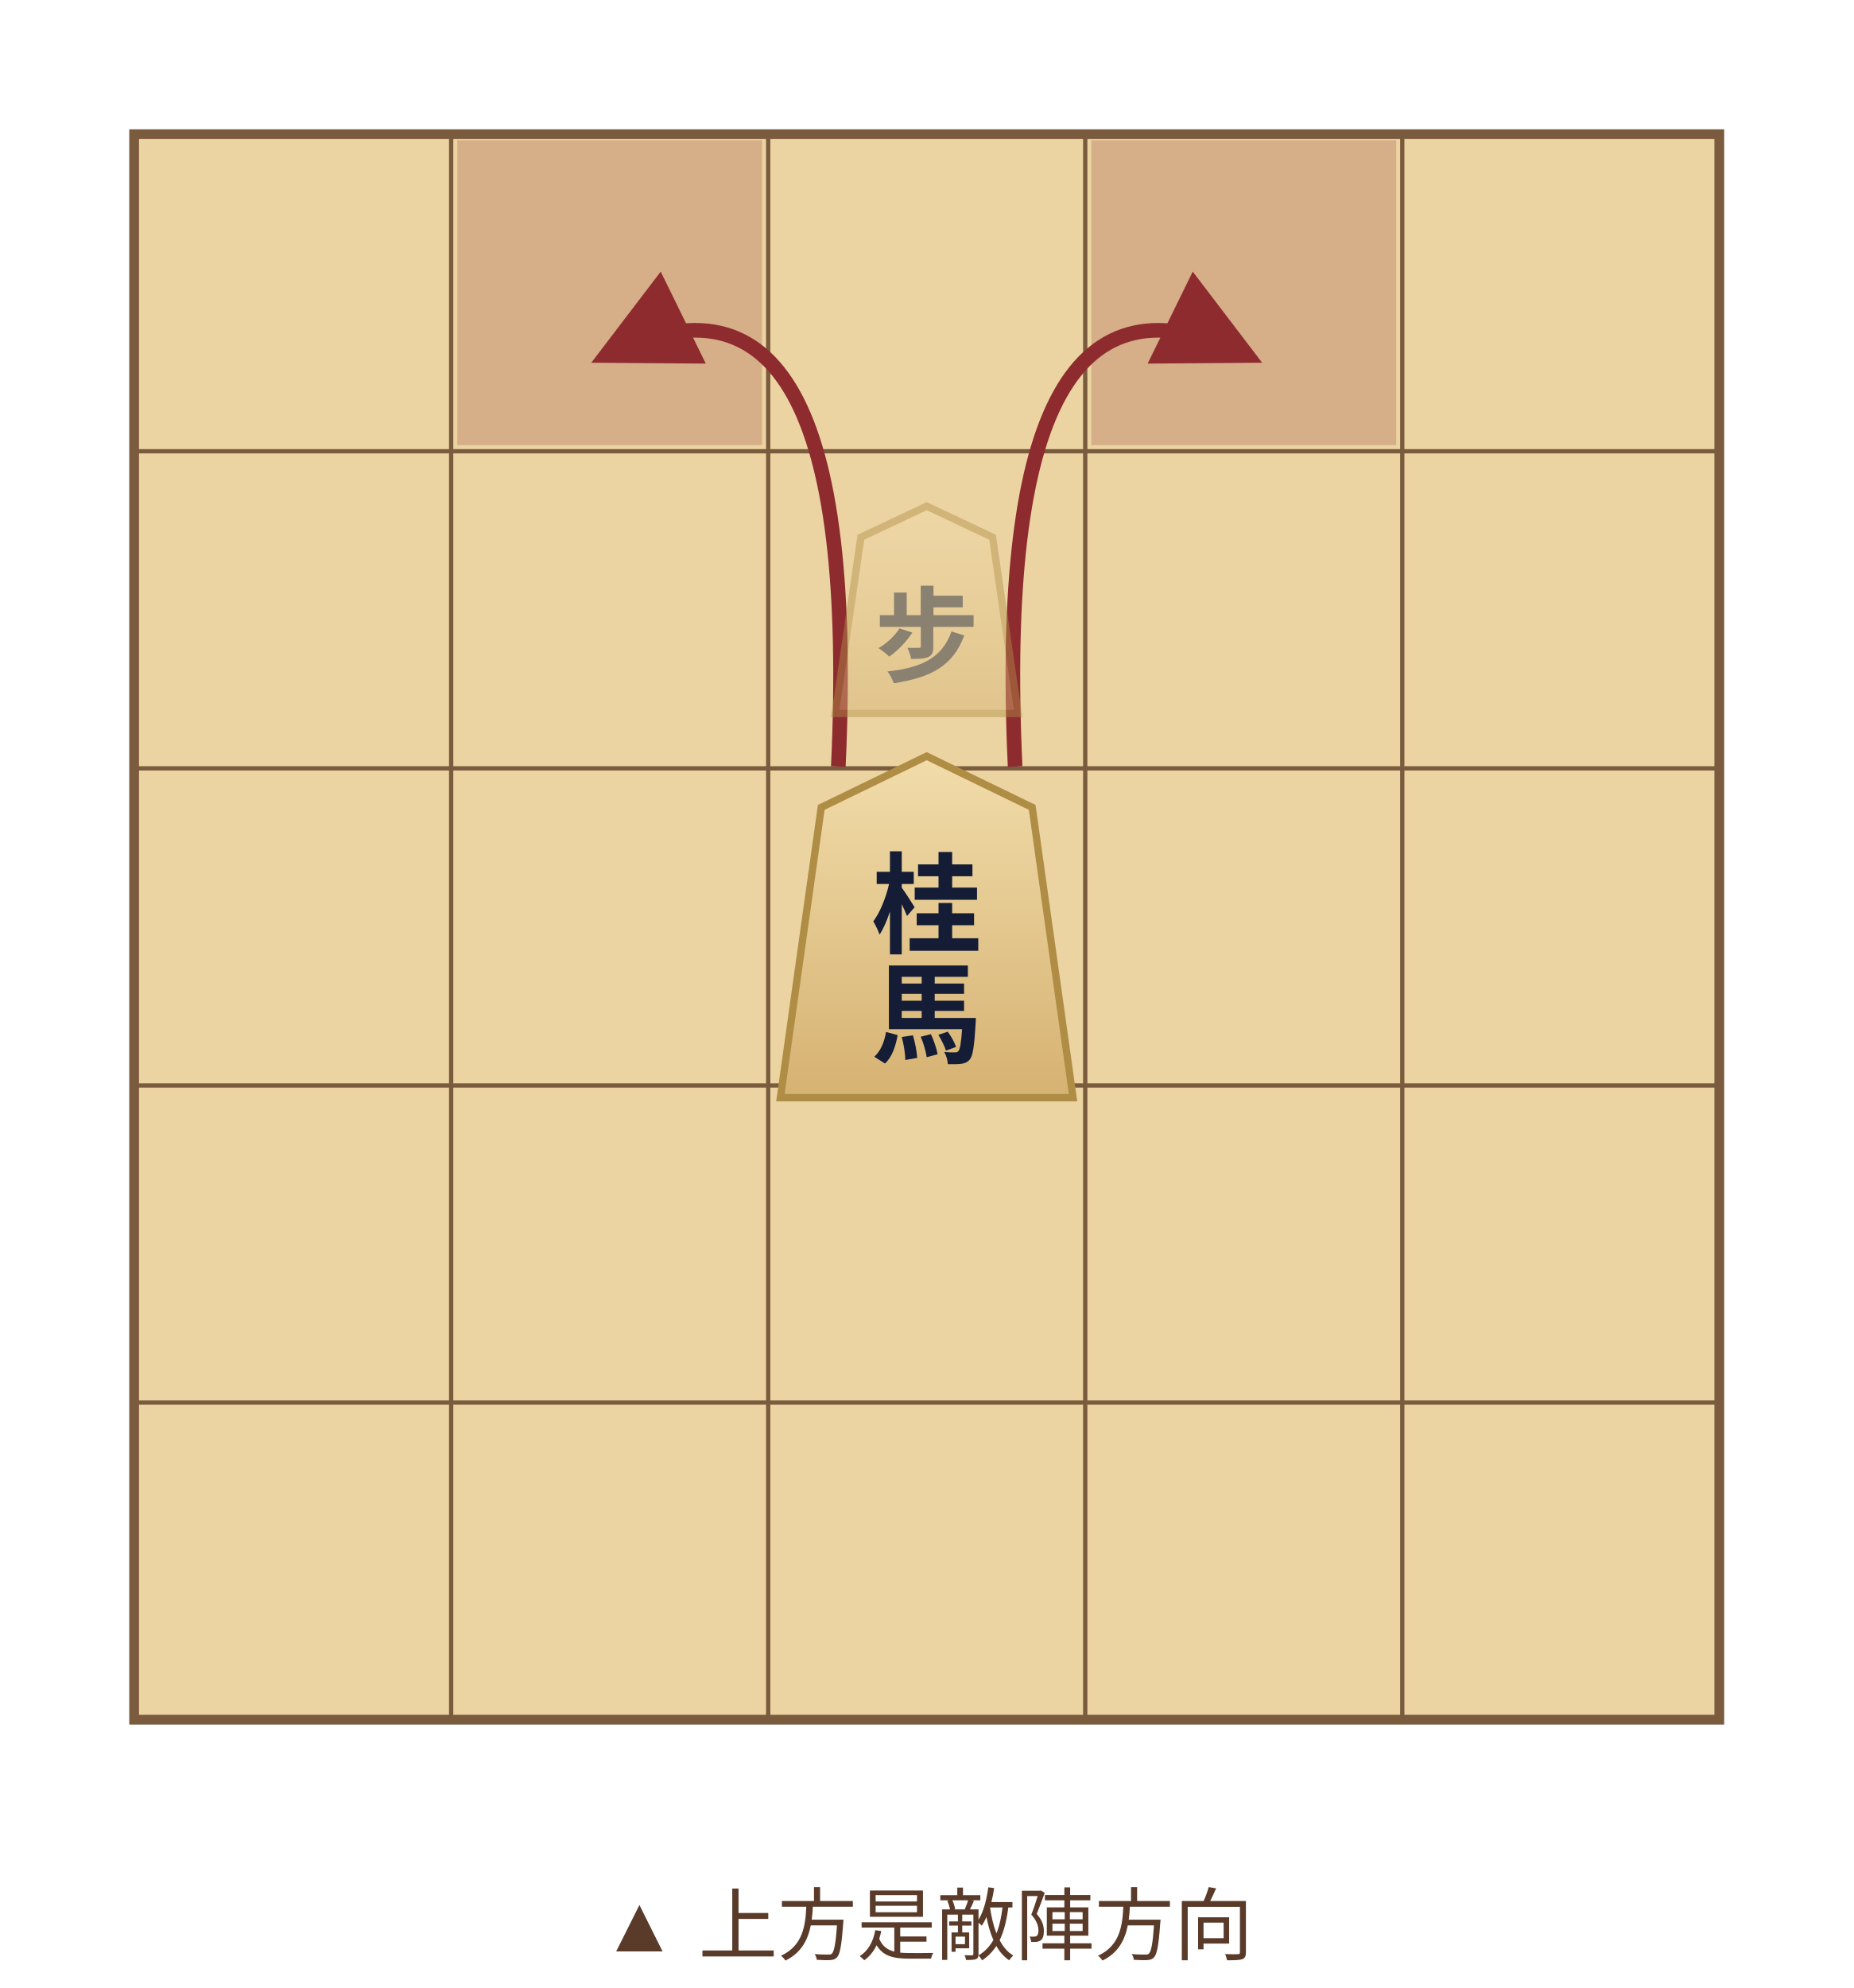
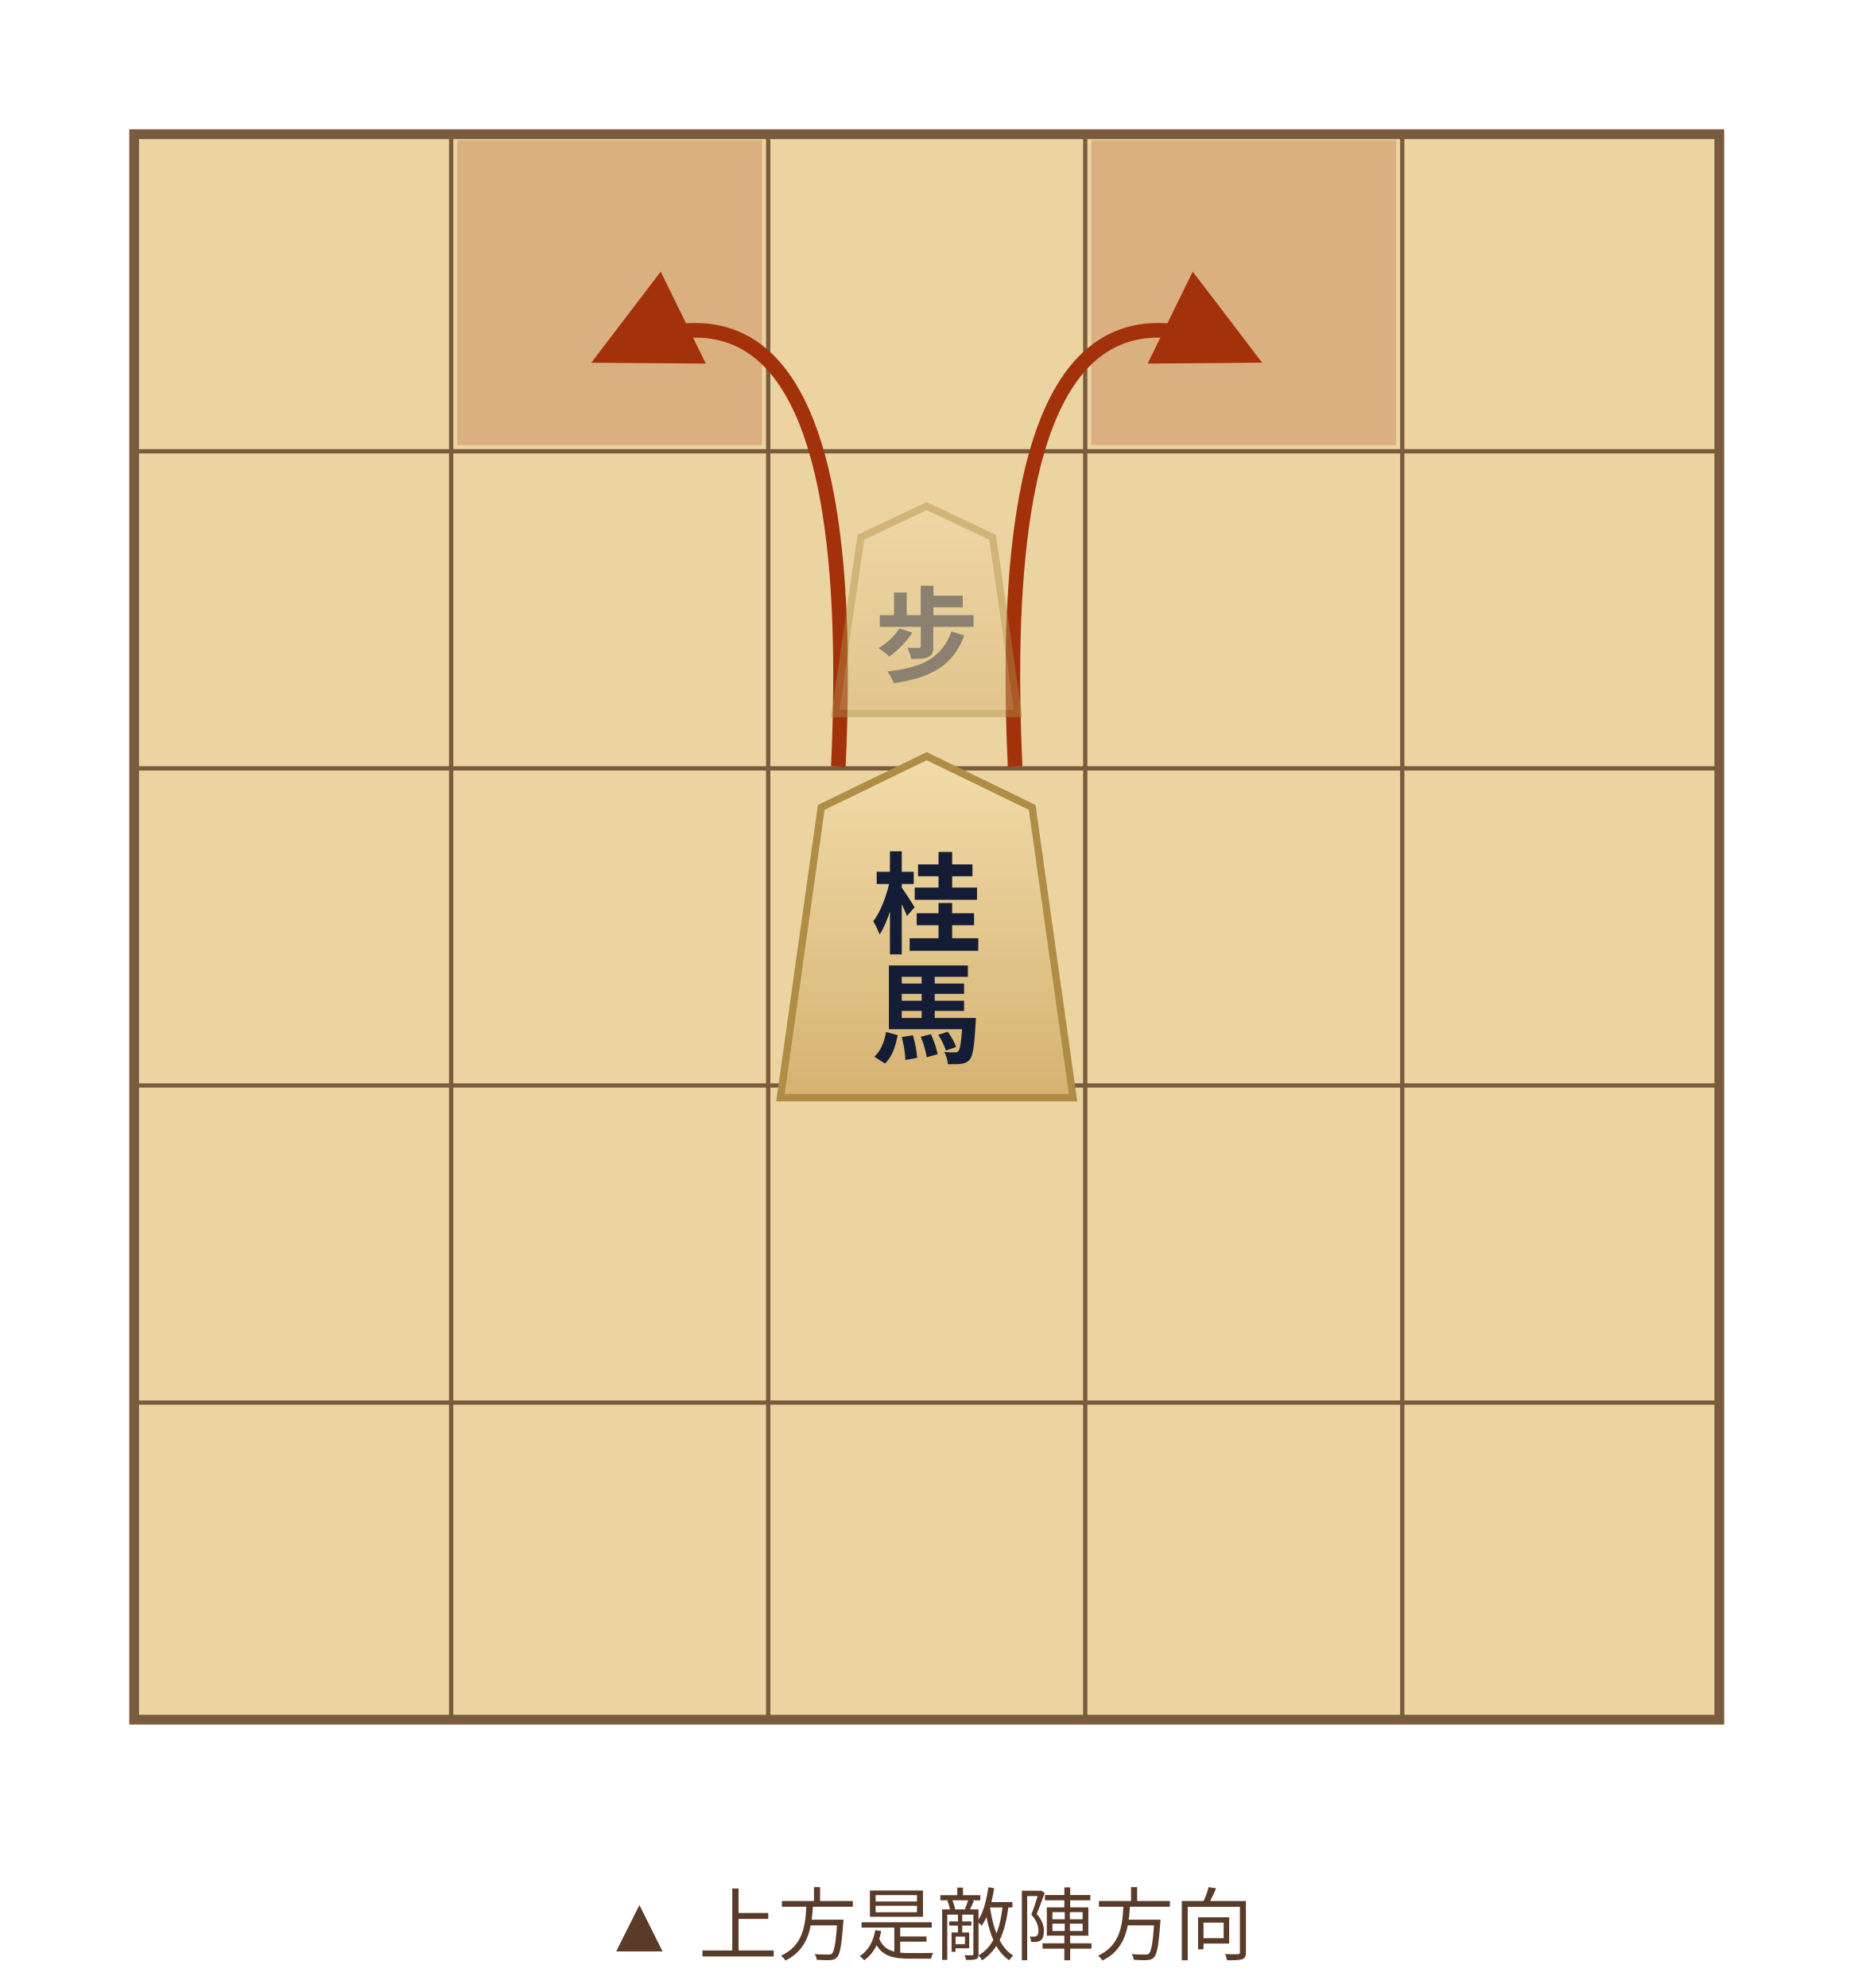
<svg xmlns="http://www.w3.org/2000/svg" class="dg" viewBox="0 0 304 326" width="304" height="326" role="img" aria-label="桂馬的走法">
  <defs>
    <linearGradient id="wood-mv-knight" x1="0" y1="0" x2="0" y2="1">
      <stop offset="0" stop-color="#F1DCAA" />
      <stop offset="1" stop-color="#D6B272" />
    </linearGradient>
    <marker id="ar-mv-knight" viewBox="0 0 10 10" refX="8" refY="5" markerWidth="7" markerHeight="7" orient="auto-start-reverse">
-       <path d="M0,0 L10,5 L0,10 z" fill="#8E2B2F" />
+       <path d="M0,0 L10,5 L0,10 z" fill="#A3320B" />
    </marker>
  </defs>
  <rect x="22" y="22" width="260" height="260" fill="#EBD4A2" stroke="#7A5B3E" stroke-width="1.6" />
  <line x1="74" y1="22" x2="74" y2="282" stroke="#7A5B3E" stroke-width="0.7" />
  <line x1="22" y1="74" x2="282" y2="74" stroke="#7A5B3E" stroke-width="0.7" />
  <line x1="126" y1="22" x2="126" y2="282" stroke="#7A5B3E" stroke-width="0.7" />
  <line x1="22" y1="126" x2="282" y2="126" stroke="#7A5B3E" stroke-width="0.7" />
  <line x1="178" y1="22" x2="178" y2="282" stroke="#7A5B3E" stroke-width="0.7" />
  <line x1="22" y1="178" x2="282" y2="178" stroke="#7A5B3E" stroke-width="0.7" />
  <line x1="230" y1="22" x2="230" y2="282" stroke="#7A5B3E" stroke-width="0.7" />
  <line x1="22" y1="230" x2="282" y2="230" stroke="#7A5B3E" stroke-width="0.7" />
-   <rect x="75" y="23" width="50" height="50" fill="#8E2B2F" opacity="0.22" />
-   <path d="M137.5,125.7 Q141.6,37.6 100.0,58.0" fill="none" stroke="#8E2B2F" stroke-width="2.4" marker-end="url(#ar-mv-knight)" />
-   <rect x="179" y="23" width="50" height="50" fill="#8E2B2F" opacity="0.22" />
-   <path d="M166.5,125.7 Q162.4,37.6 204.0,58.0" fill="none" stroke="#8E2B2F" stroke-width="2.4" marker-end="url(#ar-mv-knight)" />
+   <rect x="75" y="23" width="50" height="50" fill="#A3320B" opacity="0.22" />
+   <path d="M137.5,125.7 Q141.6,37.6 100.0,58.0" fill="none" stroke="#A3320B" stroke-width="2.4" marker-end="url(#ar-mv-knight)" />
+   <rect x="179" y="23" width="50" height="50" fill="#A3320B" opacity="0.22" />
+   <path d="M166.5,125.7 Q162.4,37.6 204.0,58.0" fill="none" stroke="#A3320B" stroke-width="2.4" marker-end="url(#ar-mv-knight)" />
  <g transform="translate(152.0,100.0)" opacity="0.45">
    <polygon points="0.0,-17.0 10.8,-11.9 15.0,17.0 -15.0,17.0 -10.8,-11.9" fill="url(#wood-mv-knight)" stroke="#B08D45" stroke-width="1.2" />
    <text x="0" y="10.5" font-size="17.0" text-anchor="middle" fill="#141D35" font-weight="700">步</text>
  </g>
  <g transform="translate(152.0,152.0)">
    <polygon points="0.0,-28.0 17.3,-19.6 24.0,28.0 -24.0,28.0 -17.3,-19.6" fill="url(#wood-mv-knight)" stroke="#B08D45" stroke-width="1.2" />
    <text x="0" y="2.9" font-size="18.0" text-anchor="middle" fill="#141D35" font-weight="700">桂</text>
    <text x="0" y="20.9" font-size="18.0" text-anchor="middle" fill="#141D35" font-weight="700">馬</text>
  </g>
  <text x="152.0" y="320" font-size="13" text-anchor="middle" fill="#5A3B2A">▲ 上方是敵陣方向</text>
</svg>
